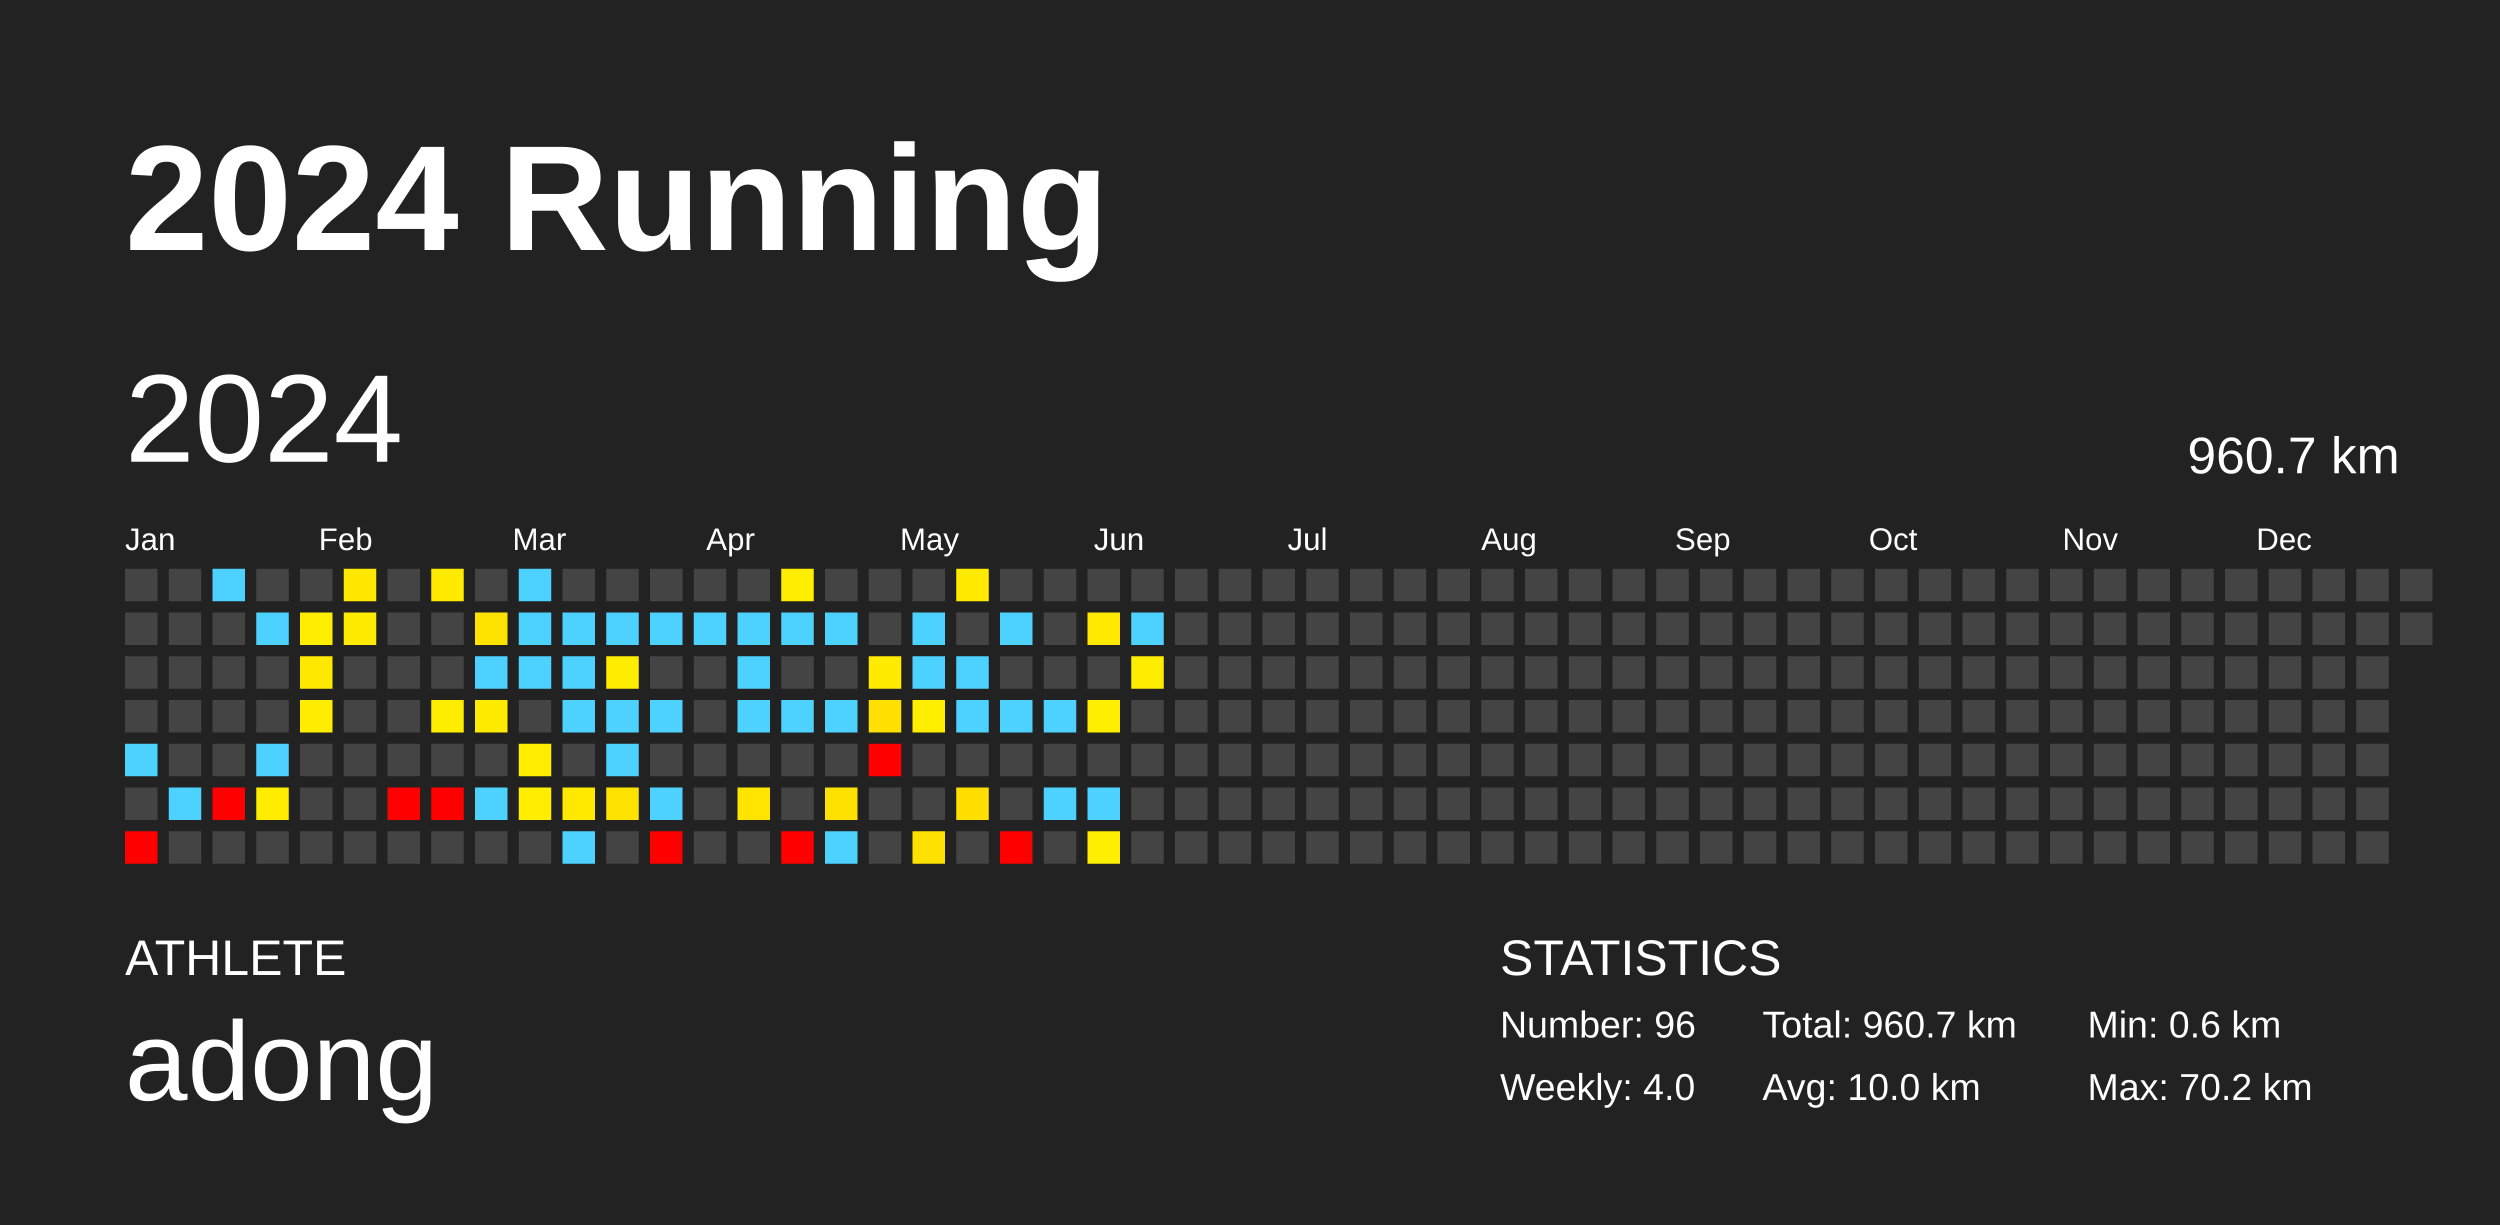
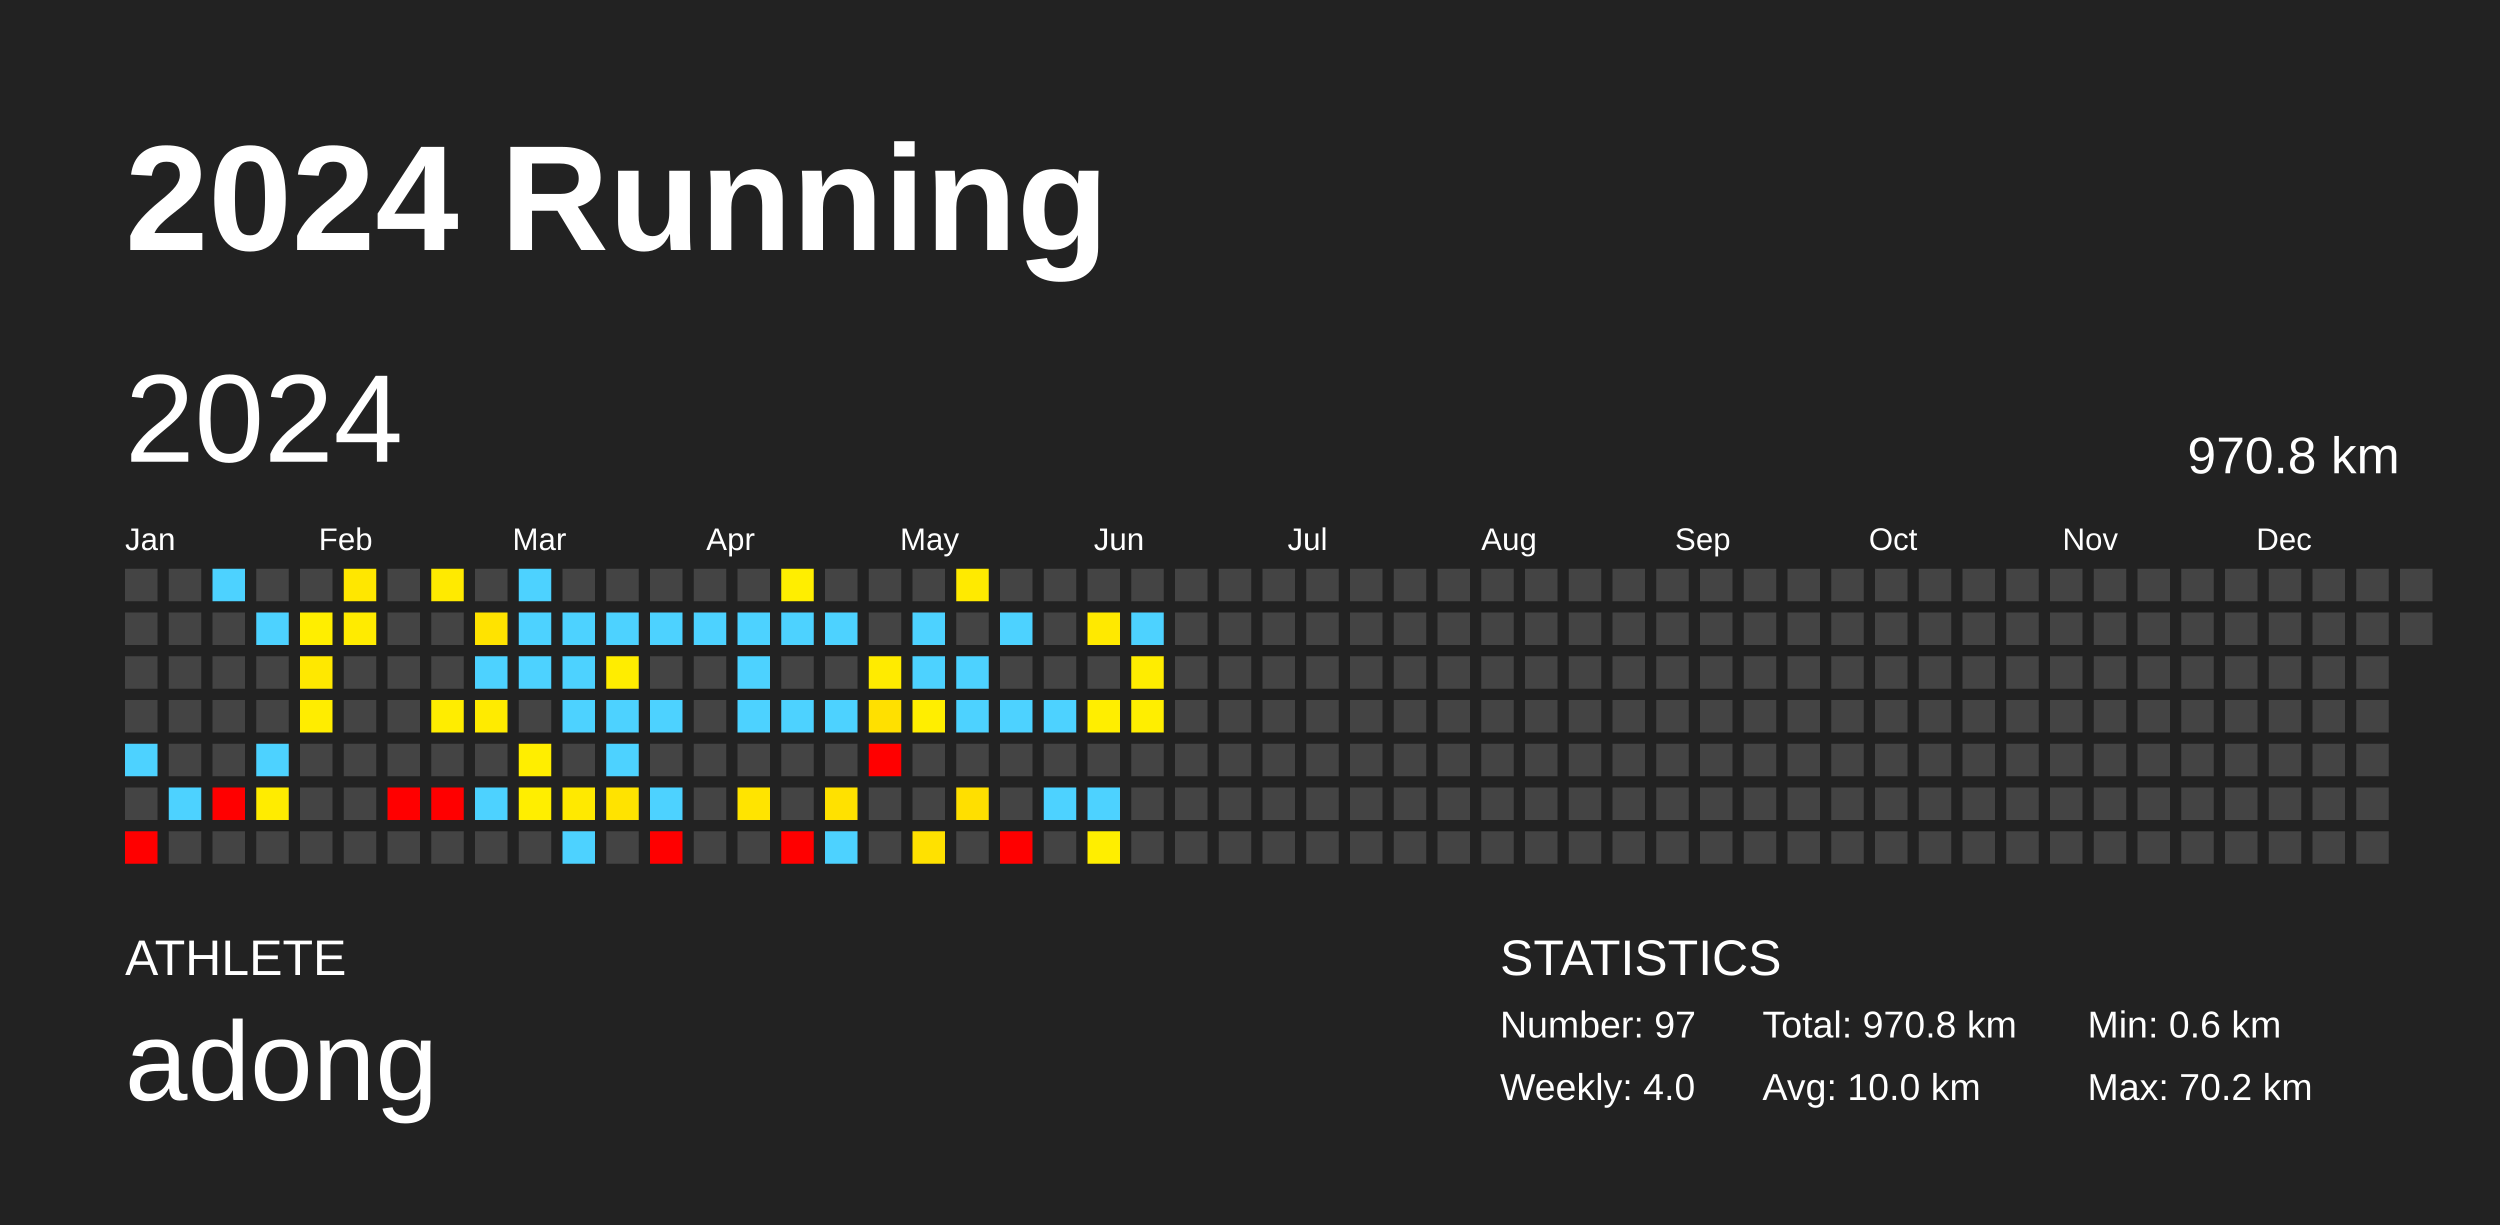
<svg xmlns="http://www.w3.org/2000/svg" baseProfile="full" height="98mm" version="1.1" viewBox="0,0,200,98" width="200mm">
  <defs />
  <rect fill="#222222" height="98" width="200" x="0" y="0" />
  <text fill="#FFFFFF" style="font-size:12px; font-family:Arial; font-weight:bold;" x="10" y="20">2024 Running</text>
  <text fill="#FFFFFF" style="font-size:4px; font-family:Arial" x="10" y="78">ATHLETE</text>
  <text fill="#FFFFFF" style="font-size:9px; font-family:Arial" x="10" y="88">adong</text>
  <text fill="#FFFFFF" style="font-size:4px; font-family:Arial" x="120" y="78">STATISTICS</text>
-   <text fill="#FFFFFF" style="font-size:3px; font-family:Arial" x="120" y="83">Number: 96</text>
+   <text fill="#FFFFFF" style="font-size:3px; font-family:Arial" x="120" y="83">Number: 97</text>
  <text fill="#FFFFFF" style="font-size:3px; font-family:Arial" x="120" y="88">Weekly: 4.0</text>
-   <text fill="#FFFFFF" style="font-size:3px; font-family:Arial" x="141" y="83">Total: 960.7 km</text>
+   <text fill="#FFFFFF" style="font-size:3px; font-family:Arial" x="141" y="83">Total: 970.8 km</text>
  <text fill="#FFFFFF" style="font-size:3px; font-family:Arial" x="141" y="88">Avg: 10.0 km</text>
  <text fill="#FFFFFF" style="font-size:3px; font-family:Arial" x="167" y="83">Min: 0.6 km</text>
  <text fill="#FFFFFF" style="font-size:3px; font-family:Arial" x="167" y="88">Max: 70.2 km</text>
  <text dominant-baseline="hanging" fill="#FFFFFF" style="font-size:10.0px; font-family:Arial;" x="10" y="30">2024</text>
-   <text dominant-baseline="hanging" fill="#FFFFFF" style="font-size:4.125px; font-family:Arial;" x="175" y="35">960.7 km</text>
+   <text dominant-baseline="hanging" fill="#FFFFFF" style="font-size:4.125px; font-family:Arial;" x="175" y="35">970.8 km</text>
  <text fill="#FFFFFF" style="font-size:2.5px; font-family:Arial" x="10.0" y="44">Jan</text>
  <text fill="#FFFFFF" style="font-size:2.5px; font-family:Arial" x="25.5" y="44">Feb</text>
  <text fill="#FFFFFF" style="font-size:2.5px; font-family:Arial" x="41.0" y="44">Mar</text>
  <text fill="#FFFFFF" style="font-size:2.5px; font-family:Arial" x="56.5" y="44">Apr</text>
  <text fill="#FFFFFF" style="font-size:2.5px; font-family:Arial" x="72.0" y="44">May</text>
  <text fill="#FFFFFF" style="font-size:2.5px; font-family:Arial" x="87.5" y="44">Jun</text>
  <text fill="#FFFFFF" style="font-size:2.5px; font-family:Arial" x="103.0" y="44">Jul</text>
  <text fill="#FFFFFF" style="font-size:2.5px; font-family:Arial" x="118.5" y="44">Aug</text>
  <text fill="#FFFFFF" style="font-size:2.5px; font-family:Arial" x="134.0" y="44">Sep</text>
  <text fill="#FFFFFF" style="font-size:2.5px; font-family:Arial" x="149.5" y="44">Oct</text>
  <text fill="#FFFFFF" style="font-size:2.5px; font-family:Arial" x="165.0" y="44">Nov</text>
  <text fill="#FFFFFF" style="font-size:2.5px; font-family:Arial" x="180.5" y="44">Dec</text>
  <rect fill="#444444" height="2.6" width="2.6" x="10.0" y="45.5" />
  <rect fill="#444444" height="2.6" width="2.6" x="10.0" y="49.0" />
  <rect fill="#444444" height="2.6" width="2.6" x="10.0" y="52.5" />
  <rect fill="#444444" height="2.6" width="2.6" x="10.0" y="56.0" />
  <rect fill="#4dd2ff" height="2.6" width="2.6" x="10.0" y="59.5" />
  <rect fill="#444444" height="2.6" width="2.6" x="10.0" y="63.0" />
  <rect fill="red" height="2.6" width="2.6" x="10.0" y="66.5" />
  <rect fill="#444444" height="2.6" width="2.6" x="13.5" y="45.5" />
  <rect fill="#444444" height="2.6" width="2.6" x="13.5" y="49.0" />
  <rect fill="#444444" height="2.6" width="2.6" x="13.5" y="52.5" />
  <rect fill="#444444" height="2.6" width="2.6" x="13.5" y="56.0" />
  <rect fill="#444444" height="2.6" width="2.6" x="13.5" y="59.5" />
  <rect fill="#4dd2ff" height="2.6" width="2.6" x="13.5" y="63.0" />
  <rect fill="#444444" height="2.6" width="2.6" x="13.5" y="66.5" />
  <rect fill="#4dd2ff" height="2.6" width="2.6" x="17.0" y="45.5" />
  <rect fill="#444444" height="2.6" width="2.6" x="17.0" y="49.0" />
  <rect fill="#444444" height="2.6" width="2.6" x="17.0" y="52.5" />
  <rect fill="#444444" height="2.6" width="2.6" x="17.0" y="56.0" />
  <rect fill="#444444" height="2.6" width="2.6" x="17.0" y="59.5" />
  <rect fill="red" height="2.6" width="2.6" x="17.0" y="63.0" />
  <rect fill="#444444" height="2.6" width="2.6" x="17.0" y="66.5" />
  <rect fill="#444444" height="2.6" width="2.6" x="20.5" y="45.5" />
  <rect fill="#4dd2ff" height="2.6" width="2.6" x="20.5" y="49.0" />
  <rect fill="#444444" height="2.6" width="2.6" x="20.5" y="52.5" />
  <rect fill="#444444" height="2.6" width="2.6" x="20.5" y="56.0" />
  <rect fill="#4dd2ff" height="2.6" width="2.6" x="20.5" y="59.5" />
  <rect fill="#ffec00" height="2.6" width="2.6" x="20.5" y="63.0" />
  <rect fill="#444444" height="2.6" width="2.6" x="20.5" y="66.5" />
  <rect fill="#444444" height="2.6" width="2.6" x="24.0" y="45.5" />
  <rect fill="#ffee00" height="2.6" width="2.6" x="24.0" y="49.0" />
  <rect fill="#ffe800" height="2.6" width="2.6" x="24.0" y="52.5" />
  <rect fill="#ffed00" height="2.6" width="2.6" x="24.0" y="56.0" />
  <rect fill="#444444" height="2.6" width="2.6" x="24.0" y="59.5" />
  <rect fill="#444444" height="2.6" width="2.6" x="24.0" y="63.0" />
  <rect fill="#444444" height="2.6" width="2.6" x="24.0" y="66.5" />
  <rect fill="#ffe700" height="2.6" width="2.6" x="27.5" y="45.5" />
  <rect fill="#ffeb00" height="2.6" width="2.6" x="27.5" y="49.0" />
  <rect fill="#444444" height="2.6" width="2.6" x="27.5" y="52.5" />
  <rect fill="#444444" height="2.6" width="2.6" x="27.5" y="56.0" />
  <rect fill="#444444" height="2.6" width="2.6" x="27.5" y="59.5" />
  <rect fill="#444444" height="2.6" width="2.6" x="27.5" y="63.0" />
  <rect fill="#444444" height="2.6" width="2.6" x="27.5" y="66.5" />
  <rect fill="#444444" height="2.6" width="2.6" x="31.0" y="45.5" />
  <rect fill="#444444" height="2.6" width="2.6" x="31.0" y="49.0" />
  <rect fill="#444444" height="2.6" width="2.6" x="31.0" y="52.5" />
  <rect fill="#444444" height="2.6" width="2.6" x="31.0" y="56.0" />
  <rect fill="#444444" height="2.6" width="2.6" x="31.0" y="59.5" />
  <rect fill="red" height="2.6" width="2.6" x="31.0" y="63.0" />
  <rect fill="#444444" height="2.6" width="2.6" x="31.0" y="66.5" />
  <rect fill="#ffea00" height="2.6" width="2.6" x="34.5" y="45.5" />
  <rect fill="#444444" height="2.6" width="2.6" x="34.5" y="49.0" />
  <rect fill="#444444" height="2.6" width="2.6" x="34.5" y="52.5" />
  <rect fill="#ffed00" height="2.6" width="2.6" x="34.5" y="56.0" />
  <rect fill="#444444" height="2.6" width="2.6" x="34.5" y="59.5" />
  <rect fill="red" height="2.6" width="2.6" x="34.5" y="63.0" />
  <rect fill="#444444" height="2.6" width="2.6" x="34.5" y="66.5" />
  <rect fill="#444444" height="2.6" width="2.6" x="38.0" y="45.5" />
  <rect fill="#ffe300" height="2.6" width="2.6" x="38.0" y="49.0" />
  <rect fill="#4dd2ff" height="2.6" width="2.6" x="38.0" y="52.5" />
  <rect fill="#ffeb00" height="2.6" width="2.6" x="38.0" y="56.0" />
  <rect fill="#444444" height="2.6" width="2.6" x="38.0" y="59.5" />
  <rect fill="#4dd2ff" height="2.6" width="2.6" x="38.0" y="63.0" />
  <rect fill="#444444" height="2.6" width="2.6" x="38.0" y="66.5" />
  <rect fill="#4dd2ff" height="2.6" width="2.6" x="41.5" y="45.5" />
  <rect fill="#4dd2ff" height="2.6" width="2.6" x="41.5" y="49.0" />
  <rect fill="#4dd2ff" height="2.6" width="2.6" x="41.5" y="52.5" />
  <rect fill="#444444" height="2.6" width="2.6" x="41.5" y="56.0" />
  <rect fill="#ffee00" height="2.6" width="2.6" x="41.5" y="59.5" />
  <rect fill="#ffee00" height="2.6" width="2.6" x="41.5" y="63.0" />
  <rect fill="#444444" height="2.6" width="2.6" x="41.5" y="66.5" />
  <rect fill="#444444" height="2.6" width="2.6" x="45.0" y="45.5" />
  <rect fill="#4dd2ff" height="2.6" width="2.6" x="45.0" y="49.0" />
  <rect fill="#4dd2ff" height="2.6" width="2.6" x="45.0" y="52.5" />
  <rect fill="#4dd2ff" height="2.6" width="2.6" x="45.0" y="56.0" />
  <rect fill="#444444" height="2.6" width="2.6" x="45.0" y="59.5" />
  <rect fill="#ffe900" height="2.6" width="2.6" x="45.0" y="63.0" />
  <rect fill="#4dd2ff" height="2.6" width="2.6" x="45.0" y="66.5" />
  <rect fill="#444444" height="2.6" width="2.6" x="48.5" y="45.5" />
  <rect fill="#4dd2ff" height="2.6" width="2.6" x="48.5" y="49.0" />
  <rect fill="#ffed00" height="2.6" width="2.6" x="48.5" y="52.5" />
  <rect fill="#4dd2ff" height="2.6" width="2.6" x="48.5" y="56.0" />
  <rect fill="#4dd2ff" height="2.6" width="2.6" x="48.5" y="59.5" />
  <rect fill="#ffe300" height="2.6" width="2.6" x="48.5" y="63.0" />
  <rect fill="#444444" height="2.6" width="2.6" x="48.5" y="66.5" />
  <rect fill="#444444" height="2.6" width="2.6" x="52.0" y="45.5" />
  <rect fill="#4dd2ff" height="2.6" width="2.6" x="52.0" y="49.0" />
  <rect fill="#444444" height="2.6" width="2.6" x="52.0" y="52.5" />
  <rect fill="#4dd2ff" height="2.6" width="2.6" x="52.0" y="56.0" />
  <rect fill="#444444" height="2.6" width="2.6" x="52.0" y="59.5" />
  <rect fill="#4dd2ff" height="2.6" width="2.6" x="52.0" y="63.0" />
  <rect fill="red" height="2.6" width="2.6" x="52.0" y="66.5" />
  <rect fill="#444444" height="2.6" width="2.6" x="55.5" y="45.5" />
  <rect fill="#4dd2ff" height="2.6" width="2.6" x="55.5" y="49.0" />
  <rect fill="#444444" height="2.6" width="2.6" x="55.5" y="52.5" />
  <rect fill="#444444" height="2.6" width="2.6" x="55.5" y="56.0" />
  <rect fill="#444444" height="2.6" width="2.6" x="55.5" y="59.5" />
  <rect fill="#444444" height="2.6" width="2.6" x="55.5" y="63.0" />
  <rect fill="#444444" height="2.6" width="2.6" x="55.5" y="66.5" />
  <rect fill="#444444" height="2.6" width="2.6" x="59.0" y="45.5" />
  <rect fill="#4dd2ff" height="2.6" width="2.6" x="59.0" y="49.0" />
  <rect fill="#4dd2ff" height="2.6" width="2.6" x="59.0" y="52.5" />
  <rect fill="#4dd2ff" height="2.6" width="2.6" x="59.0" y="56.0" />
  <rect fill="#444444" height="2.6" width="2.6" x="59.0" y="59.5" />
  <rect fill="#ffe400" height="2.6" width="2.6" x="59.0" y="63.0" />
  <rect fill="#444444" height="2.6" width="2.6" x="59.0" y="66.5" />
  <rect fill="#ffee00" height="2.6" width="2.6" x="62.5" y="45.5" />
  <rect fill="#4dd2ff" height="2.6" width="2.6" x="62.5" y="49.0" />
  <rect fill="#444444" height="2.6" width="2.6" x="62.5" y="52.5" />
  <rect fill="#4dd2ff" height="2.6" width="2.6" x="62.5" y="56.0" />
  <rect fill="#444444" height="2.6" width="2.6" x="62.5" y="59.5" />
  <rect fill="#444444" height="2.6" width="2.6" x="62.5" y="63.0" />
  <rect fill="red" height="2.6" width="2.6" x="62.5" y="66.5" />
  <rect fill="#444444" height="2.6" width="2.6" x="66.0" y="45.5" />
  <rect fill="#4dd2ff" height="2.6" width="2.6" x="66.0" y="49.0" />
  <rect fill="#444444" height="2.6" width="2.6" x="66.0" y="52.5" />
  <rect fill="#4dd2ff" height="2.6" width="2.6" x="66.0" y="56.0" />
  <rect fill="#444444" height="2.6" width="2.6" x="66.0" y="59.5" />
  <rect fill="#ffe100" height="2.6" width="2.6" x="66.0" y="63.0" />
  <rect fill="#4dd2ff" height="2.6" width="2.6" x="66.0" y="66.5" />
  <rect fill="#444444" height="2.6" width="2.6" x="69.5" y="45.5" />
  <rect fill="#444444" height="2.6" width="2.6" x="69.5" y="49.0" />
  <rect fill="#ffeb00" height="2.6" width="2.6" x="69.5" y="52.5" />
  <rect fill="#ffe000" height="2.6" width="2.6" x="69.5" y="56.0" />
  <rect fill="red" height="2.6" width="2.6" x="69.5" y="59.5" />
  <rect fill="#444444" height="2.6" width="2.6" x="69.5" y="63.0" />
  <rect fill="#444444" height="2.6" width="2.6" x="69.5" y="66.5" />
  <rect fill="#444444" height="2.6" width="2.6" x="73.0" y="45.5" />
  <rect fill="#4dd2ff" height="2.6" width="2.6" x="73.0" y="49.0" />
  <rect fill="#4dd2ff" height="2.6" width="2.6" x="73.0" y="52.5" />
  <rect fill="#ffee00" height="2.6" width="2.6" x="73.0" y="56.0" />
  <rect fill="#444444" height="2.6" width="2.6" x="73.0" y="59.5" />
  <rect fill="#444444" height="2.6" width="2.6" x="73.0" y="63.0" />
  <rect fill="#ffe100" height="2.6" width="2.6" x="73.0" y="66.5" />
  <rect fill="#ffea00" height="2.6" width="2.6" x="76.5" y="45.5" />
  <rect fill="#444444" height="2.6" width="2.6" x="76.5" y="49.0" />
  <rect fill="#4dd2ff" height="2.6" width="2.6" x="76.5" y="52.5" />
  <rect fill="#4dd2ff" height="2.6" width="2.6" x="76.5" y="56.0" />
  <rect fill="#444444" height="2.6" width="2.6" x="76.5" y="59.5" />
  <rect fill="#ffdf00" height="2.6" width="2.6" x="76.5" y="63.0" />
  <rect fill="#444444" height="2.6" width="2.6" x="76.5" y="66.5" />
  <rect fill="#444444" height="2.6" width="2.6" x="80.0" y="45.5" />
  <rect fill="#4dd2ff" height="2.6" width="2.6" x="80.0" y="49.0" />
  <rect fill="#444444" height="2.6" width="2.6" x="80.0" y="52.5" />
  <rect fill="#4dd2ff" height="2.6" width="2.6" x="80.0" y="56.0" />
  <rect fill="#444444" height="2.6" width="2.6" x="80.0" y="59.5" />
  <rect fill="#444444" height="2.6" width="2.6" x="80.0" y="63.0" />
  <rect fill="red" height="2.6" width="2.6" x="80.0" y="66.5" />
  <rect fill="#444444" height="2.6" width="2.6" x="83.5" y="45.5" />
  <rect fill="#444444" height="2.6" width="2.6" x="83.5" y="49.0" />
  <rect fill="#444444" height="2.6" width="2.6" x="83.5" y="52.5" />
  <rect fill="#4dd2ff" height="2.6" width="2.6" x="83.5" y="56.0" />
  <rect fill="#444444" height="2.6" width="2.6" x="83.5" y="59.5" />
  <rect fill="#4dd2ff" height="2.6" width="2.6" x="83.5" y="63.0" />
  <rect fill="#444444" height="2.6" width="2.6" x="83.5" y="66.5" />
  <rect fill="#444444" height="2.6" width="2.6" x="87.0" y="45.5" />
  <rect fill="#ffe900" height="2.6" width="2.6" x="87.0" y="49.0" />
  <rect fill="#444444" height="2.6" width="2.6" x="87.0" y="52.5" />
  <rect fill="#ffee00" height="2.6" width="2.6" x="87.0" y="56.0" />
  <rect fill="#444444" height="2.6" width="2.6" x="87.0" y="59.5" />
  <rect fill="#4dd2ff" height="2.6" width="2.6" x="87.0" y="63.0" />
  <rect fill="#ffee00" height="2.6" width="2.6" x="87.0" y="66.5" />
  <rect fill="#444444" height="2.6" width="2.6" x="90.5" y="45.5" />
  <rect fill="#4dd2ff" height="2.6" width="2.6" x="90.5" y="49.0" />
  <rect fill="#ffed00" height="2.6" width="2.6" x="90.5" y="52.5" />
-   <rect fill="#444444" height="2.6" width="2.6" x="90.5" y="56.0" />
+   <rect fill="#ffee00" height="2.6" width="2.6" x="90.5" y="56.0" />
  <rect fill="#444444" height="2.6" width="2.6" x="90.5" y="59.5" />
  <rect fill="#444444" height="2.6" width="2.6" x="90.5" y="63.0" />
  <rect fill="#444444" height="2.6" width="2.6" x="90.5" y="66.5" />
  <rect fill="#444444" height="2.6" width="2.6" x="94.0" y="45.5" />
  <rect fill="#444444" height="2.6" width="2.6" x="94.0" y="49.0" />
  <rect fill="#444444" height="2.6" width="2.6" x="94.0" y="52.5" />
  <rect fill="#444444" height="2.6" width="2.6" x="94.0" y="56.0" />
  <rect fill="#444444" height="2.6" width="2.6" x="94.0" y="59.5" />
  <rect fill="#444444" height="2.6" width="2.6" x="94.0" y="63.0" />
  <rect fill="#444444" height="2.6" width="2.6" x="94.0" y="66.5" />
  <rect fill="#444444" height="2.6" width="2.6" x="97.5" y="45.5" />
  <rect fill="#444444" height="2.6" width="2.6" x="97.5" y="49.0" />
  <rect fill="#444444" height="2.6" width="2.6" x="97.5" y="52.5" />
  <rect fill="#444444" height="2.6" width="2.6" x="97.5" y="56.0" />
  <rect fill="#444444" height="2.6" width="2.6" x="97.5" y="59.5" />
  <rect fill="#444444" height="2.6" width="2.6" x="97.5" y="63.0" />
  <rect fill="#444444" height="2.6" width="2.6" x="97.5" y="66.5" />
  <rect fill="#444444" height="2.6" width="2.6" x="101.0" y="45.5" />
  <rect fill="#444444" height="2.6" width="2.6" x="101.0" y="49.0" />
  <rect fill="#444444" height="2.6" width="2.6" x="101.0" y="52.5" />
  <rect fill="#444444" height="2.6" width="2.6" x="101.0" y="56.0" />
  <rect fill="#444444" height="2.6" width="2.6" x="101.0" y="59.5" />
  <rect fill="#444444" height="2.6" width="2.6" x="101.0" y="63.0" />
  <rect fill="#444444" height="2.6" width="2.6" x="101.0" y="66.5" />
  <rect fill="#444444" height="2.6" width="2.6" x="104.5" y="45.5" />
  <rect fill="#444444" height="2.6" width="2.6" x="104.5" y="49.0" />
  <rect fill="#444444" height="2.6" width="2.6" x="104.5" y="52.5" />
  <rect fill="#444444" height="2.6" width="2.6" x="104.5" y="56.0" />
  <rect fill="#444444" height="2.6" width="2.6" x="104.5" y="59.5" />
  <rect fill="#444444" height="2.6" width="2.6" x="104.5" y="63.0" />
  <rect fill="#444444" height="2.6" width="2.6" x="104.5" y="66.5" />
  <rect fill="#444444" height="2.6" width="2.6" x="108.0" y="45.5" />
  <rect fill="#444444" height="2.6" width="2.6" x="108.0" y="49.0" />
  <rect fill="#444444" height="2.6" width="2.6" x="108.0" y="52.5" />
  <rect fill="#444444" height="2.6" width="2.6" x="108.0" y="56.0" />
  <rect fill="#444444" height="2.6" width="2.6" x="108.0" y="59.5" />
  <rect fill="#444444" height="2.6" width="2.6" x="108.0" y="63.0" />
  <rect fill="#444444" height="2.6" width="2.6" x="108.0" y="66.5" />
  <rect fill="#444444" height="2.6" width="2.6" x="111.5" y="45.5" />
  <rect fill="#444444" height="2.6" width="2.6" x="111.5" y="49.0" />
  <rect fill="#444444" height="2.6" width="2.6" x="111.5" y="52.5" />
  <rect fill="#444444" height="2.6" width="2.6" x="111.5" y="56.0" />
  <rect fill="#444444" height="2.6" width="2.6" x="111.5" y="59.5" />
  <rect fill="#444444" height="2.6" width="2.6" x="111.5" y="63.0" />
  <rect fill="#444444" height="2.6" width="2.6" x="111.5" y="66.5" />
  <rect fill="#444444" height="2.6" width="2.6" x="115.0" y="45.5" />
  <rect fill="#444444" height="2.6" width="2.6" x="115.0" y="49.0" />
  <rect fill="#444444" height="2.6" width="2.6" x="115.0" y="52.5" />
  <rect fill="#444444" height="2.6" width="2.6" x="115.0" y="56.0" />
  <rect fill="#444444" height="2.6" width="2.6" x="115.0" y="59.5" />
  <rect fill="#444444" height="2.6" width="2.6" x="115.0" y="63.0" />
  <rect fill="#444444" height="2.6" width="2.6" x="115.0" y="66.5" />
  <rect fill="#444444" height="2.6" width="2.6" x="118.5" y="45.5" />
  <rect fill="#444444" height="2.6" width="2.6" x="118.5" y="49.0" />
  <rect fill="#444444" height="2.6" width="2.6" x="118.5" y="52.5" />
  <rect fill="#444444" height="2.6" width="2.6" x="118.5" y="56.0" />
  <rect fill="#444444" height="2.6" width="2.6" x="118.5" y="59.5" />
  <rect fill="#444444" height="2.6" width="2.6" x="118.5" y="63.0" />
  <rect fill="#444444" height="2.6" width="2.6" x="118.5" y="66.5" />
  <rect fill="#444444" height="2.6" width="2.6" x="122.0" y="45.5" />
  <rect fill="#444444" height="2.6" width="2.6" x="122.0" y="49.0" />
  <rect fill="#444444" height="2.6" width="2.6" x="122.0" y="52.5" />
  <rect fill="#444444" height="2.6" width="2.6" x="122.0" y="56.0" />
  <rect fill="#444444" height="2.6" width="2.6" x="122.0" y="59.5" />
  <rect fill="#444444" height="2.6" width="2.6" x="122.0" y="63.0" />
  <rect fill="#444444" height="2.6" width="2.6" x="122.0" y="66.5" />
  <rect fill="#444444" height="2.6" width="2.6" x="125.5" y="45.5" />
  <rect fill="#444444" height="2.6" width="2.6" x="125.5" y="49.0" />
  <rect fill="#444444" height="2.6" width="2.6" x="125.5" y="52.5" />
  <rect fill="#444444" height="2.6" width="2.6" x="125.5" y="56.0" />
  <rect fill="#444444" height="2.6" width="2.6" x="125.5" y="59.5" />
  <rect fill="#444444" height="2.6" width="2.6" x="125.5" y="63.0" />
  <rect fill="#444444" height="2.6" width="2.6" x="125.5" y="66.5" />
  <rect fill="#444444" height="2.6" width="2.6" x="129.0" y="45.5" />
  <rect fill="#444444" height="2.6" width="2.6" x="129.0" y="49.0" />
  <rect fill="#444444" height="2.6" width="2.6" x="129.0" y="52.5" />
  <rect fill="#444444" height="2.6" width="2.6" x="129.0" y="56.0" />
  <rect fill="#444444" height="2.6" width="2.6" x="129.0" y="59.5" />
  <rect fill="#444444" height="2.6" width="2.6" x="129.0" y="63.0" />
  <rect fill="#444444" height="2.6" width="2.6" x="129.0" y="66.5" />
  <rect fill="#444444" height="2.6" width="2.6" x="132.5" y="45.5" />
  <rect fill="#444444" height="2.6" width="2.6" x="132.5" y="49.0" />
  <rect fill="#444444" height="2.6" width="2.6" x="132.5" y="52.5" />
  <rect fill="#444444" height="2.6" width="2.6" x="132.5" y="56.0" />
  <rect fill="#444444" height="2.6" width="2.6" x="132.5" y="59.5" />
  <rect fill="#444444" height="2.6" width="2.6" x="132.5" y="63.0" />
  <rect fill="#444444" height="2.6" width="2.6" x="132.5" y="66.5" />
  <rect fill="#444444" height="2.6" width="2.6" x="136.0" y="45.5" />
  <rect fill="#444444" height="2.6" width="2.6" x="136.0" y="49.0" />
  <rect fill="#444444" height="2.6" width="2.6" x="136.0" y="52.5" />
  <rect fill="#444444" height="2.6" width="2.6" x="136.0" y="56.0" />
  <rect fill="#444444" height="2.6" width="2.6" x="136.0" y="59.5" />
  <rect fill="#444444" height="2.6" width="2.6" x="136.0" y="63.0" />
  <rect fill="#444444" height="2.6" width="2.6" x="136.0" y="66.5" />
  <rect fill="#444444" height="2.6" width="2.6" x="139.5" y="45.5" />
  <rect fill="#444444" height="2.6" width="2.6" x="139.5" y="49.0" />
  <rect fill="#444444" height="2.6" width="2.6" x="139.5" y="52.5" />
  <rect fill="#444444" height="2.6" width="2.6" x="139.5" y="56.0" />
  <rect fill="#444444" height="2.6" width="2.6" x="139.5" y="59.5" />
  <rect fill="#444444" height="2.6" width="2.6" x="139.5" y="63.0" />
  <rect fill="#444444" height="2.6" width="2.6" x="139.5" y="66.5" />
  <rect fill="#444444" height="2.6" width="2.6" x="143.0" y="45.5" />
  <rect fill="#444444" height="2.6" width="2.6" x="143.0" y="49.0" />
  <rect fill="#444444" height="2.6" width="2.6" x="143.0" y="52.5" />
  <rect fill="#444444" height="2.6" width="2.6" x="143.0" y="56.0" />
  <rect fill="#444444" height="2.6" width="2.6" x="143.0" y="59.5" />
  <rect fill="#444444" height="2.6" width="2.6" x="143.0" y="63.0" />
  <rect fill="#444444" height="2.6" width="2.6" x="143.0" y="66.5" />
  <rect fill="#444444" height="2.6" width="2.6" x="146.5" y="45.5" />
  <rect fill="#444444" height="2.6" width="2.6" x="146.5" y="49.0" />
  <rect fill="#444444" height="2.6" width="2.6" x="146.5" y="52.5" />
  <rect fill="#444444" height="2.6" width="2.6" x="146.5" y="56.0" />
  <rect fill="#444444" height="2.6" width="2.6" x="146.5" y="59.5" />
  <rect fill="#444444" height="2.6" width="2.6" x="146.5" y="63.0" />
  <rect fill="#444444" height="2.6" width="2.6" x="146.5" y="66.5" />
  <rect fill="#444444" height="2.6" width="2.6" x="150.0" y="45.5" />
  <rect fill="#444444" height="2.6" width="2.6" x="150.0" y="49.0" />
  <rect fill="#444444" height="2.6" width="2.6" x="150.0" y="52.5" />
  <rect fill="#444444" height="2.6" width="2.6" x="150.0" y="56.0" />
  <rect fill="#444444" height="2.6" width="2.6" x="150.0" y="59.5" />
  <rect fill="#444444" height="2.6" width="2.6" x="150.0" y="63.0" />
  <rect fill="#444444" height="2.6" width="2.6" x="150.0" y="66.5" />
  <rect fill="#444444" height="2.6" width="2.6" x="153.5" y="45.5" />
  <rect fill="#444444" height="2.6" width="2.6" x="153.5" y="49.0" />
  <rect fill="#444444" height="2.6" width="2.6" x="153.5" y="52.5" />
  <rect fill="#444444" height="2.6" width="2.6" x="153.5" y="56.0" />
  <rect fill="#444444" height="2.6" width="2.6" x="153.5" y="59.5" />
  <rect fill="#444444" height="2.6" width="2.6" x="153.5" y="63.0" />
  <rect fill="#444444" height="2.6" width="2.6" x="153.5" y="66.5" />
  <rect fill="#444444" height="2.6" width="2.6" x="157.0" y="45.5" />
  <rect fill="#444444" height="2.6" width="2.6" x="157.0" y="49.0" />
  <rect fill="#444444" height="2.6" width="2.6" x="157.0" y="52.5" />
  <rect fill="#444444" height="2.6" width="2.6" x="157.0" y="56.0" />
  <rect fill="#444444" height="2.6" width="2.6" x="157.0" y="59.5" />
  <rect fill="#444444" height="2.6" width="2.6" x="157.0" y="63.0" />
  <rect fill="#444444" height="2.6" width="2.6" x="157.0" y="66.5" />
  <rect fill="#444444" height="2.6" width="2.6" x="160.5" y="45.5" />
  <rect fill="#444444" height="2.6" width="2.6" x="160.5" y="49.0" />
  <rect fill="#444444" height="2.6" width="2.6" x="160.5" y="52.5" />
  <rect fill="#444444" height="2.6" width="2.6" x="160.5" y="56.0" />
  <rect fill="#444444" height="2.6" width="2.6" x="160.5" y="59.5" />
  <rect fill="#444444" height="2.6" width="2.6" x="160.5" y="63.0" />
  <rect fill="#444444" height="2.6" width="2.6" x="160.5" y="66.5" />
  <rect fill="#444444" height="2.6" width="2.6" x="164.0" y="45.5" />
  <rect fill="#444444" height="2.6" width="2.6" x="164.0" y="49.0" />
  <rect fill="#444444" height="2.6" width="2.6" x="164.0" y="52.5" />
  <rect fill="#444444" height="2.6" width="2.6" x="164.0" y="56.0" />
  <rect fill="#444444" height="2.6" width="2.6" x="164.0" y="59.5" />
  <rect fill="#444444" height="2.6" width="2.6" x="164.0" y="63.0" />
  <rect fill="#444444" height="2.6" width="2.6" x="164.0" y="66.5" />
  <rect fill="#444444" height="2.6" width="2.6" x="167.5" y="45.5" />
  <rect fill="#444444" height="2.6" width="2.6" x="167.5" y="49.0" />
  <rect fill="#444444" height="2.6" width="2.6" x="167.5" y="52.5" />
  <rect fill="#444444" height="2.6" width="2.6" x="167.5" y="56.0" />
  <rect fill="#444444" height="2.6" width="2.6" x="167.5" y="59.5" />
  <rect fill="#444444" height="2.6" width="2.6" x="167.5" y="63.0" />
  <rect fill="#444444" height="2.6" width="2.6" x="167.5" y="66.5" />
  <rect fill="#444444" height="2.6" width="2.6" x="171.0" y="45.5" />
  <rect fill="#444444" height="2.6" width="2.6" x="171.0" y="49.0" />
  <rect fill="#444444" height="2.6" width="2.6" x="171.0" y="52.5" />
  <rect fill="#444444" height="2.6" width="2.6" x="171.0" y="56.0" />
  <rect fill="#444444" height="2.6" width="2.6" x="171.0" y="59.5" />
  <rect fill="#444444" height="2.6" width="2.6" x="171.0" y="63.0" />
  <rect fill="#444444" height="2.6" width="2.6" x="171.0" y="66.5" />
  <rect fill="#444444" height="2.6" width="2.6" x="174.5" y="45.5" />
  <rect fill="#444444" height="2.6" width="2.6" x="174.5" y="49.0" />
  <rect fill="#444444" height="2.6" width="2.6" x="174.5" y="52.5" />
  <rect fill="#444444" height="2.6" width="2.6" x="174.5" y="56.0" />
  <rect fill="#444444" height="2.6" width="2.6" x="174.5" y="59.5" />
  <rect fill="#444444" height="2.6" width="2.6" x="174.5" y="63.0" />
  <rect fill="#444444" height="2.6" width="2.6" x="174.5" y="66.5" />
  <rect fill="#444444" height="2.6" width="2.6" x="178.0" y="45.5" />
  <rect fill="#444444" height="2.6" width="2.6" x="178.0" y="49.0" />
  <rect fill="#444444" height="2.6" width="2.6" x="178.0" y="52.5" />
  <rect fill="#444444" height="2.6" width="2.6" x="178.0" y="56.0" />
  <rect fill="#444444" height="2.6" width="2.6" x="178.0" y="59.5" />
  <rect fill="#444444" height="2.6" width="2.6" x="178.0" y="63.0" />
  <rect fill="#444444" height="2.6" width="2.6" x="178.0" y="66.5" />
  <rect fill="#444444" height="2.6" width="2.6" x="181.5" y="45.5" />
  <rect fill="#444444" height="2.6" width="2.6" x="181.5" y="49.0" />
  <rect fill="#444444" height="2.6" width="2.6" x="181.5" y="52.5" />
  <rect fill="#444444" height="2.6" width="2.6" x="181.5" y="56.0" />
  <rect fill="#444444" height="2.6" width="2.6" x="181.5" y="59.5" />
  <rect fill="#444444" height="2.6" width="2.6" x="181.5" y="63.0" />
  <rect fill="#444444" height="2.6" width="2.6" x="181.5" y="66.5" />
  <rect fill="#444444" height="2.6" width="2.6" x="185.0" y="45.5" />
  <rect fill="#444444" height="2.6" width="2.6" x="185.0" y="49.0" />
  <rect fill="#444444" height="2.6" width="2.6" x="185.0" y="52.5" />
  <rect fill="#444444" height="2.6" width="2.6" x="185.0" y="56.0" />
  <rect fill="#444444" height="2.6" width="2.6" x="185.0" y="59.5" />
  <rect fill="#444444" height="2.6" width="2.6" x="185.0" y="63.0" />
  <rect fill="#444444" height="2.6" width="2.6" x="185.0" y="66.5" />
  <rect fill="#444444" height="2.6" width="2.6" x="188.5" y="45.5" />
  <rect fill="#444444" height="2.6" width="2.6" x="188.5" y="49.0" />
  <rect fill="#444444" height="2.6" width="2.6" x="188.5" y="52.5" />
  <rect fill="#444444" height="2.6" width="2.6" x="188.5" y="56.0" />
  <rect fill="#444444" height="2.6" width="2.6" x="188.5" y="59.5" />
  <rect fill="#444444" height="2.6" width="2.6" x="188.5" y="63.0" />
  <rect fill="#444444" height="2.6" width="2.6" x="188.5" y="66.5" />
  <rect fill="#444444" height="2.6" width="2.6" x="192.0" y="45.5" />
  <rect fill="#444444" height="2.6" width="2.6" x="192.0" y="49.0" />
</svg>
